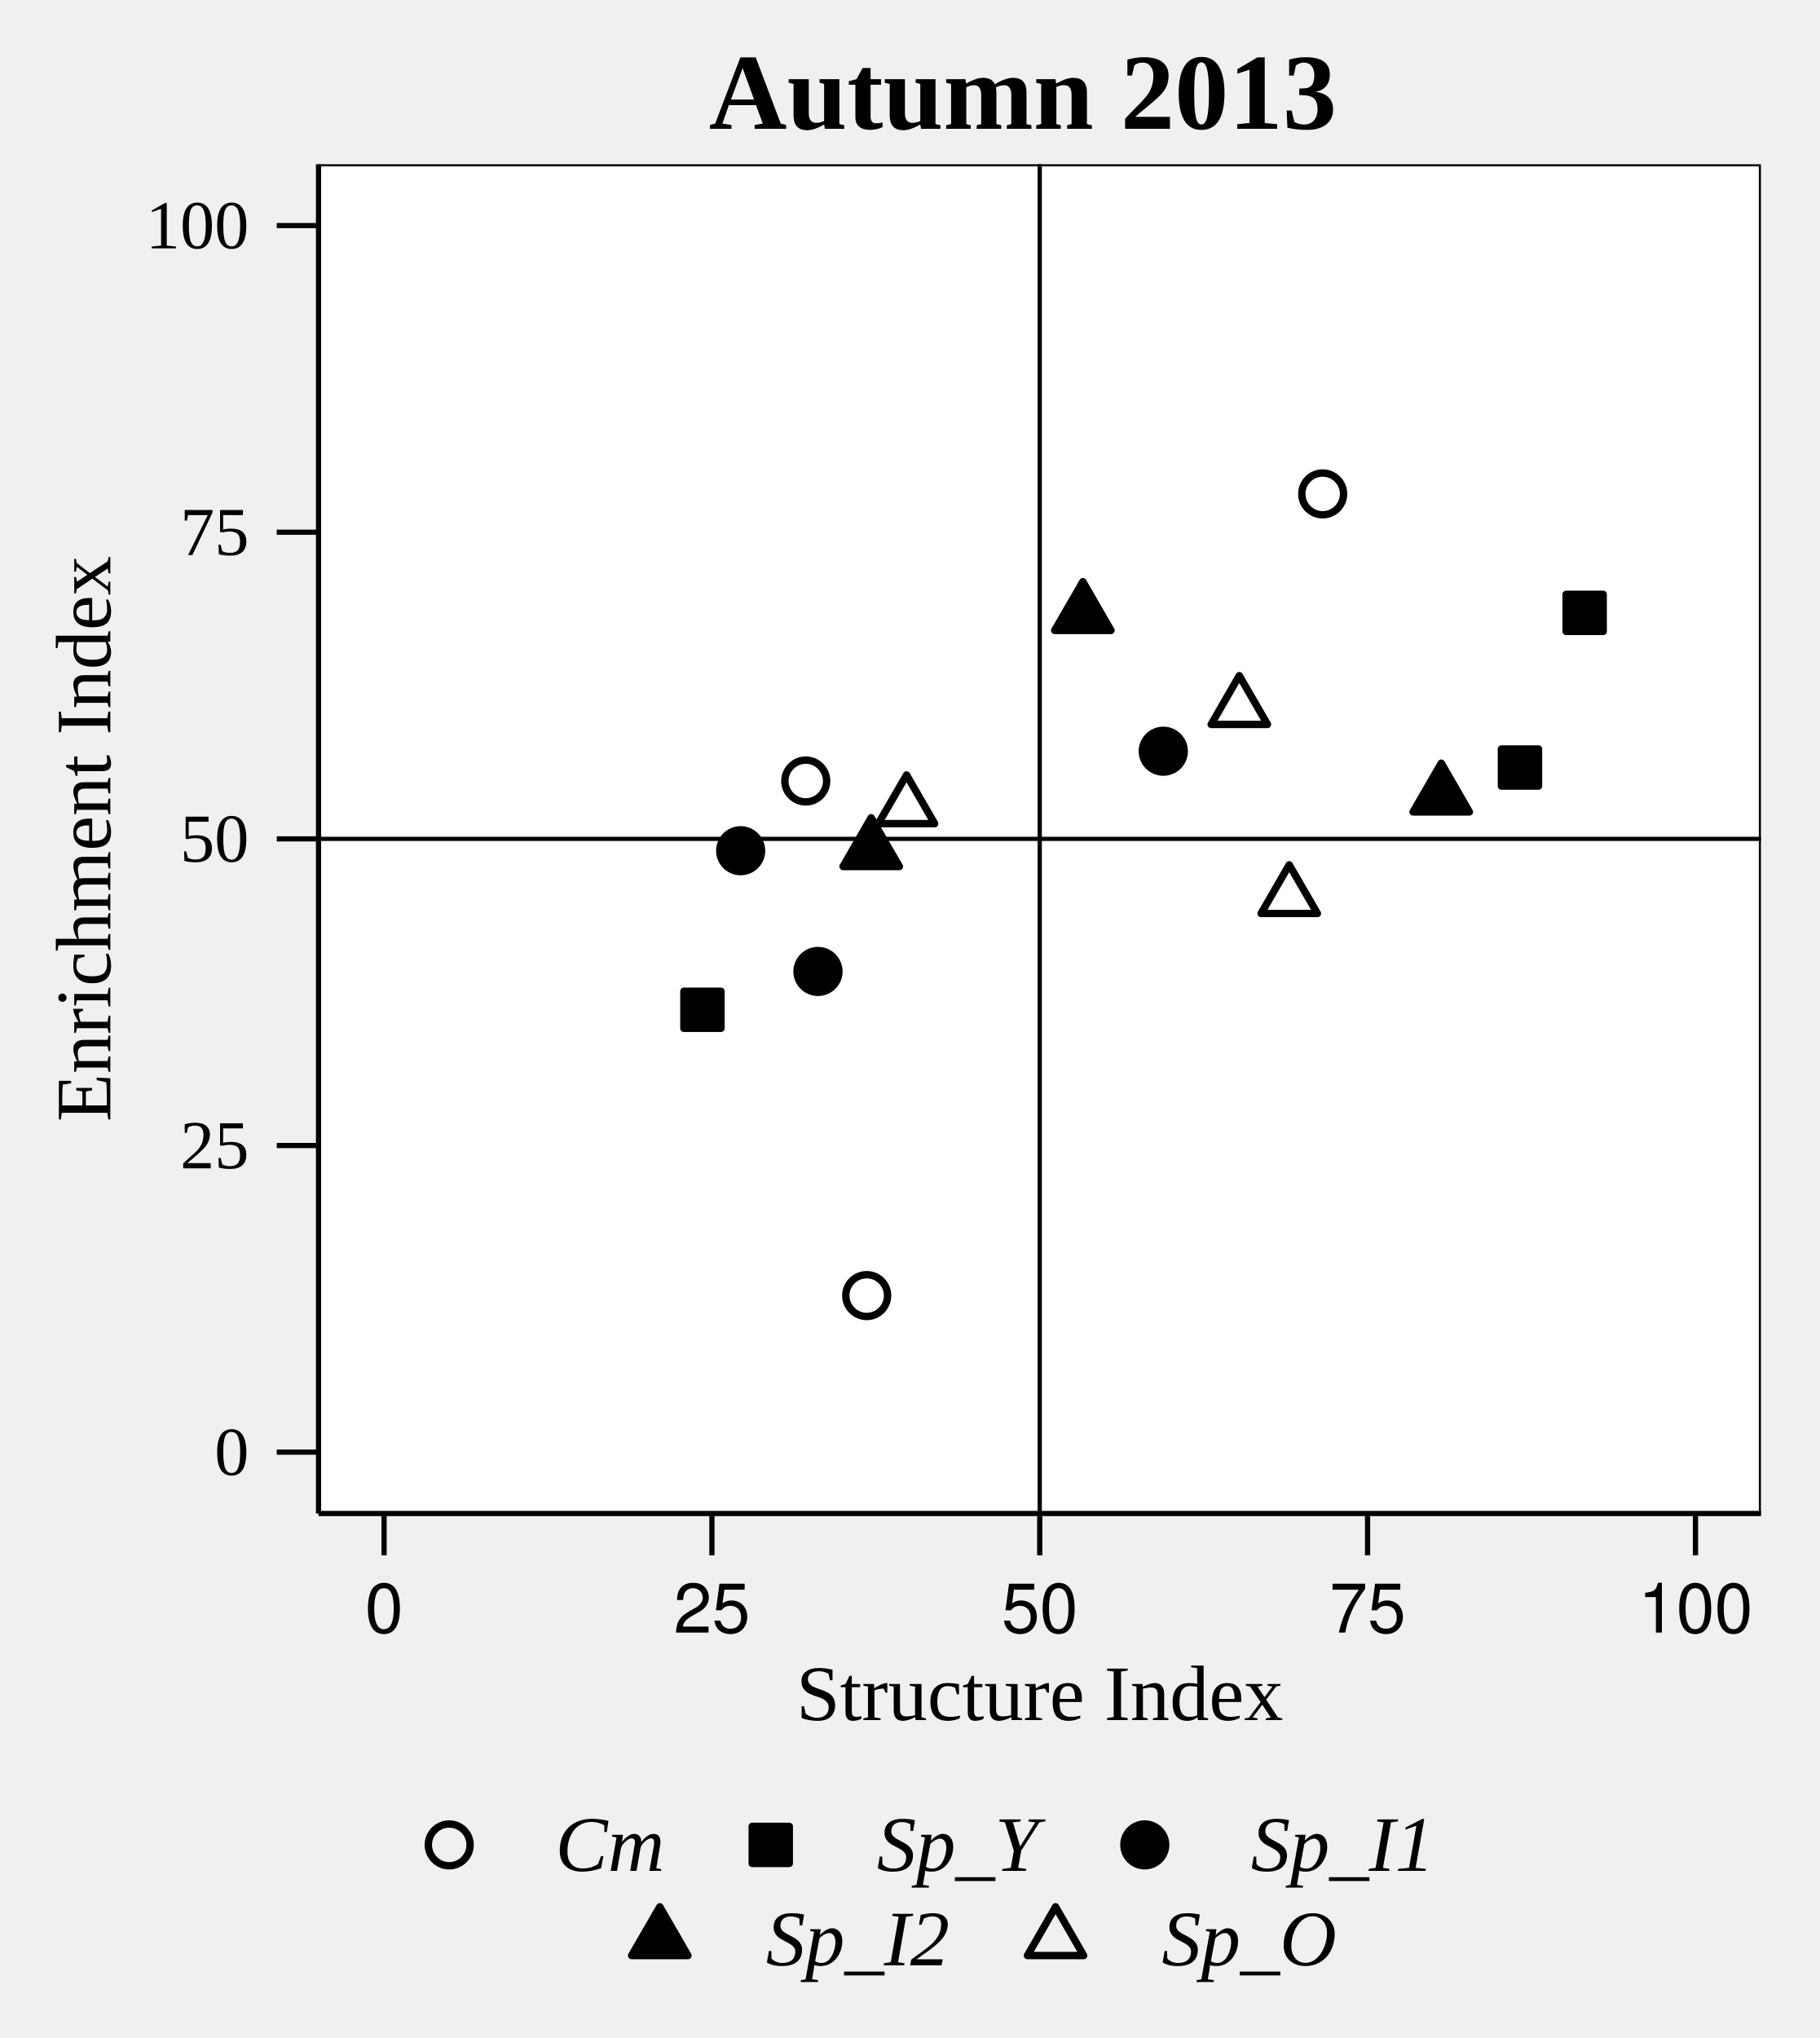
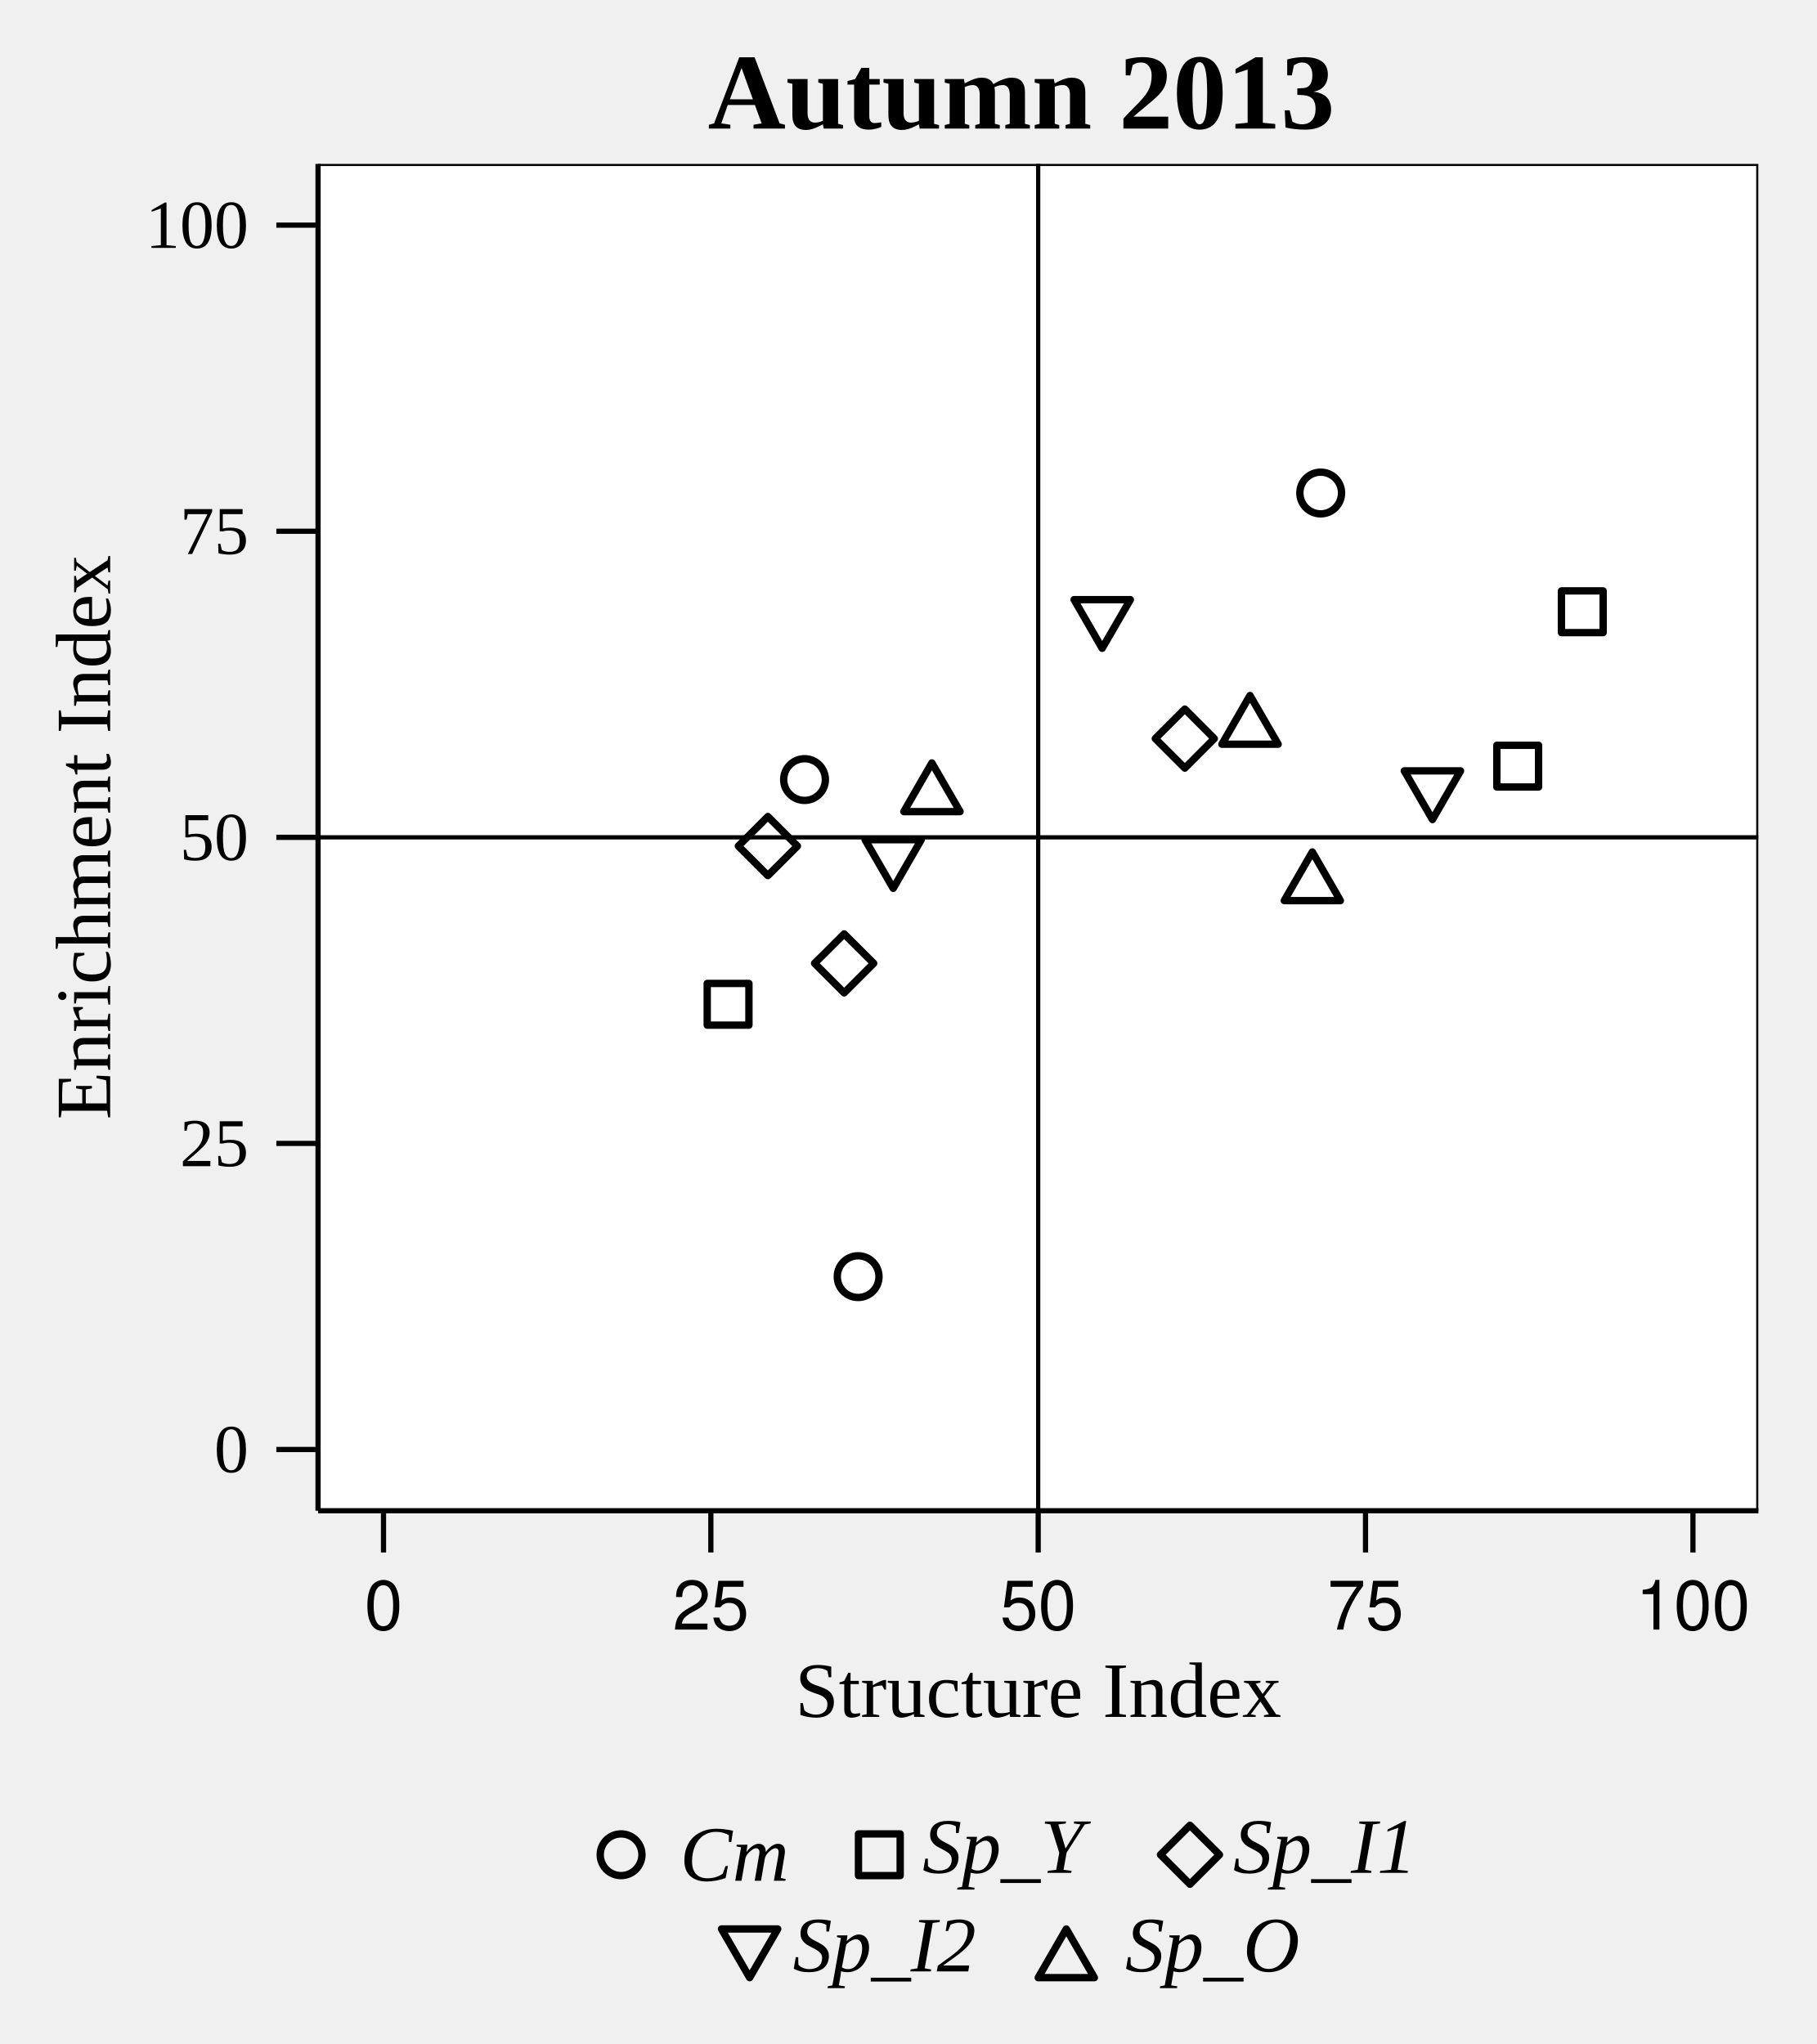
- <svg xmlns="http://www.w3.org/2000/svg" id="svg2" version="1.1" width="231.36" height="259.112" xml:space="preserve">
+ <svg xmlns="http://www.w3.org/2000/svg" id="svg2" version="1.1" width="231.36" height="260.354" xml:space="preserve">
  <defs id="defs6">
    <clipPath clipPathUnits="userSpaceOnUse" id="clipPath22">
      <path d="m 0,0 198.43,0 0,243.78 L 0,243.78 0,0 z" id="path24" />
    </clipPath>
    <clipPath clipPathUnits="userSpaceOnUse" id="clipPath38">
      <path d="m 37.28,77.66 146.74,0 0,137.24 -146.74,0 0,-137.24 z" id="path40" />
    </clipPath>
  </defs>
  <g id="g10" transform="matrix(1.25,0,0,-1.25,-6.095027,289.5036)">
    <g id="g12" />
    <g id="g14" />
    <g id="g16" />
    <g id="g28" />
    <g id="g30" />
    <g id="g32" />
-     <g id="g34">
-       <g id="g36" clip-path="url(#clipPath38)">
-         <path d="m 37.28,77.66 146.74,0 0,137.24 -146.74,0 0,-137.24 z" style="fill:#ffffff;fill-opacity:1;fill-rule:nonzero;stroke:none" id="path42" />
-         <path d="m 136.03,143.64 2.87,-4.95 -5.73,0 2.86,4.95" style="fill:none;stroke:#000000;stroke-width:0.75;stroke-linecap:round;stroke-linejoin:round;stroke-miterlimit:10;stroke-opacity:1;stroke-dasharray:none" id="path44" />
-         <path d="m 130.95,162.88 2.87,-4.96 -5.73,0 2.86,4.96" style="fill:none;stroke:#000000;stroke-width:0.75;stroke-linecap:round;stroke-linejoin:round;stroke-miterlimit:10;stroke-opacity:1;stroke-dasharray:none" id="path46" />
-         <path d="m 97.1,152.78 2.86,-4.95 -5.73,0 2.87,4.95" style="fill:none;stroke:#000000;stroke-width:0.75;stroke-linecap:round;stroke-linejoin:round;stroke-miterlimit:10;stroke-opacity:1;stroke-dasharray:none" id="path48" />
-         <path d="m 93.5,148.43 2.87,-4.96 -5.73,0 2.86,4.96 z" style="fill:#000000;fill-opacity:1;fill-rule:nonzero;stroke:#000000;stroke-width:0.75;stroke-linecap:round;stroke-linejoin:round;stroke-miterlimit:10;stroke-opacity:1;stroke-dasharray:none" id="path50" />
-         <path d="m 151.5,153.98 2.86,-4.96 -5.73,0 2.87,4.96 z" style="fill:#000000;fill-opacity:1;fill-rule:nonzero;stroke:#000000;stroke-width:0.75;stroke-linecap:round;stroke-linejoin:round;stroke-miterlimit:10;stroke-opacity:1;stroke-dasharray:none" id="path52" />
-         <path d="m 115.04,172.44 2.86,-4.96 -5.73,0 2.87,4.96 z" style="fill:#000000;fill-opacity:1;fill-rule:nonzero;stroke:#000000;stroke-width:0.75;stroke-linecap:round;stroke-linejoin:round;stroke-miterlimit:10;stroke-opacity:1;stroke-dasharray:none" id="path54" />
-         <path d="m 85.96,132.79 c 0,1.17 0.96,2.13 2.13,2.13 1.17,0 2.13,-0.96 2.13,-2.13 0,-1.17 -0.96,-2.12 -2.13,-2.12 -1.17,0 -2.13,0.95 -2.13,2.12" style="fill:#000000;fill-opacity:1;fill-rule:nonzero;stroke:#000000;stroke-width:0.75;stroke-linecap:round;stroke-linejoin:round;stroke-miterlimit:10;stroke-opacity:1;stroke-dasharray:none" id="path56" />
-         <path d="m 121.09,155.19 c 0,1.17 0.96,2.13 2.13,2.13 1.17,0 2.13,-0.96 2.13,-2.13 0,-1.17 -0.96,-2.12 -2.13,-2.12 -1.17,0 -2.13,0.95 -2.13,2.12" style="fill:#000000;fill-opacity:1;fill-rule:nonzero;stroke:#000000;stroke-width:0.75;stroke-linecap:round;stroke-linejoin:round;stroke-miterlimit:10;stroke-opacity:1;stroke-dasharray:none" id="path58" />
-         <path d="m 78.1,145.07 c 0,1.17 0.95,2.13 2.12,2.13 1.17,0 2.13,-0.96 2.13,-2.13 0,-1.17 -0.96,-2.12 -2.13,-2.12 -1.17,0 -2.12,0.95 -2.12,2.12" style="fill:#000000;fill-opacity:1;fill-rule:nonzero;stroke:#000000;stroke-width:0.75;stroke-linecap:round;stroke-linejoin:round;stroke-miterlimit:10;stroke-opacity:1;stroke-dasharray:none" id="path60" />
-         <path d="m 157.62,151.65 3.77,0 0,3.77 -3.77,0 0,-3.77 z" style="fill:#000000;fill-opacity:1;fill-rule:nonzero;stroke:#000000;stroke-width:0.75;stroke-linecap:round;stroke-linejoin:round;stroke-miterlimit:10;stroke-opacity:1;stroke-dasharray:none" id="path62" />
-         <path d="m 164.2,167.38 3.77,0 0,3.77 -3.77,0 0,-3.77 z" style="fill:#000000;fill-opacity:1;fill-rule:nonzero;stroke:#000000;stroke-width:0.75;stroke-linecap:round;stroke-linejoin:round;stroke-miterlimit:10;stroke-opacity:1;stroke-dasharray:none" id="path64" />
-         <path d="m 74.45,127.01 3.77,0 0,3.77 -3.77,0 0,-3.77 z" style="fill:#000000;fill-opacity:1;fill-rule:nonzero;stroke:#000000;stroke-width:0.75;stroke-linecap:round;stroke-linejoin:round;stroke-miterlimit:10;stroke-opacity:1;stroke-dasharray:none" id="path66" />
-         <path d="m 137.31,181.37 c 0,1.17 0.95,2.12 2.12,2.12 1.17,0 2.13,-0.95 2.13,-2.12 0,-1.17 -0.96,-2.13 -2.13,-2.13 -1.17,0 -2.12,0.96 -2.12,2.13" style="fill:none;stroke:#000000;stroke-width:0.75;stroke-linecap:round;stroke-linejoin:round;stroke-miterlimit:10;stroke-opacity:1;stroke-dasharray:none" id="path68" />
-         <path d="m 84.72,152.16 c 0,1.17 0.96,2.13 2.13,2.13 1.17,0 2.12,-0.96 2.12,-2.13 0,-1.16 -0.95,-2.12 -2.12,-2.12 -1.17,0 -2.13,0.96 -2.13,2.12" style="fill:none;stroke:#000000;stroke-width:0.75;stroke-linecap:round;stroke-linejoin:round;stroke-miterlimit:10;stroke-opacity:1;stroke-dasharray:none" id="path70" />
-         <path d="m 90.92,99.83 c 0,1.17 0.96,2.12 2.13,2.12 1.17,0 2.12,-0.95 2.12,-2.12 0,-1.17 -0.95,-2.13 -2.12,-2.13 -1.17,0 -2.13,0.96 -2.13,2.13" style="fill:none;stroke:#000000;stroke-width:0.75;stroke-linecap:round;stroke-linejoin:round;stroke-miterlimit:10;stroke-opacity:1;stroke-dasharray:none" id="path72" />
-         <path d="m 110.65,77.66 0,137.24" style="fill:none;stroke:#000000;stroke-width:0.43;stroke-linecap:butt;stroke-linejoin:round;stroke-miterlimit:10;stroke-opacity:1;stroke-dasharray:none" id="path74" />
-         <path d="m 37.28,146.28 146.75,0" style="fill:none;stroke:#000000;stroke-width:0.43;stroke-linecap:butt;stroke-linejoin:round;stroke-miterlimit:10;stroke-opacity:1;stroke-dasharray:none" id="path76" />
-         <path d="m 37.28,77.66 146.74,0 0,137.24 -146.74,0 0,-137.24 z" style="fill:none;stroke:#000000;stroke-width:0.43;stroke-linecap:round;stroke-linejoin:round;stroke-miterlimit:10;stroke-opacity:1;stroke-dasharray:none" id="path78" />
-       </g>
-     </g>
    <g id="g80" />
-     <g id="g82">
-       <path d="m 37.28,77.66 0,137.24" style="fill:none;stroke:#000000;stroke-width:0.53;stroke-linecap:butt;stroke-linejoin:round;stroke-miterlimit:10;stroke-opacity:1;stroke-dasharray:none" id="path84" />
-     </g>
-     <g id="g86">
-       <text transform="matrix(1,0,0,-1,26.7,81.58)" id="text88">
-         <tspan style="font-size:7px;font-variant:normal;font-weight:normal;writing-mode:lr-tb;fill:#000000;fill-opacity:1;fill-rule:nonzero;stroke:none;font-family:Times New Roman;-inkscape-font-specification:Times-Roman" x="0" y="0" id="tspan90">0</tspan>
-       </text>
-       <text transform="matrix(1,0,0,-1,23.2,112.77)" id="text92">
-         <tspan style="font-size:7px;font-variant:normal;font-weight:normal;writing-mode:lr-tb;fill:#000000;fill-opacity:1;fill-rule:nonzero;stroke:none;font-family:Times New Roman;-inkscape-font-specification:Times-Roman" x="0 3.5" y="0" id="tspan94">25</tspan>
-       </text>
-       <text transform="matrix(1,0,0,-1,23.2,143.96)" id="text96">
-         <tspan style="font-size:7px;font-variant:normal;font-weight:normal;writing-mode:lr-tb;fill:#000000;fill-opacity:1;fill-rule:nonzero;stroke:none;font-family:Times New Roman;-inkscape-font-specification:Times-Roman" x="0 3.5" y="0" id="tspan98">50</tspan>
-       </text>
-       <text transform="matrix(1,0,0,-1,23.2,175.15)" id="text100">
-         <tspan style="font-size:7px;font-variant:normal;font-weight:normal;writing-mode:lr-tb;fill:#000000;fill-opacity:1;fill-rule:nonzero;stroke:none;font-family:Times New Roman;-inkscape-font-specification:Times-Roman" x="0 3.5" y="0" id="tspan102">75</tspan>
-       </text>
-       <text transform="matrix(1,0,0,-1,19.7,206.34)" id="text104">
-         <tspan style="font-size:7px;font-variant:normal;font-weight:normal;writing-mode:lr-tb;fill:#000000;fill-opacity:1;fill-rule:nonzero;stroke:none;font-family:Times New Roman;-inkscape-font-specification:Times-Roman" x="0 3.5 7" y="0" id="tspan106">100</tspan>
-       </text>
-     </g>
    <g id="g108" />
-     <g id="g110">
-       <path d="m 33.03,83.9 4.25,0" style="fill:none;stroke:#000000;stroke-width:0.53;stroke-linecap:butt;stroke-linejoin:round;stroke-miterlimit:10;stroke-opacity:1;stroke-dasharray:none" id="path112" />
-       <path d="m 33.03,115.09 4.25,0" style="fill:none;stroke:#000000;stroke-width:0.53;stroke-linecap:butt;stroke-linejoin:round;stroke-miterlimit:10;stroke-opacity:1;stroke-dasharray:none" id="path114" />
-       <path d="m 33.03,146.28 4.25,0" style="fill:none;stroke:#000000;stroke-width:0.53;stroke-linecap:butt;stroke-linejoin:round;stroke-miterlimit:10;stroke-opacity:1;stroke-dasharray:none" id="path116" />
-       <path d="m 33.03,177.47 4.25,0" style="fill:none;stroke:#000000;stroke-width:0.53;stroke-linecap:butt;stroke-linejoin:round;stroke-miterlimit:10;stroke-opacity:1;stroke-dasharray:none" id="path118" />
-       <path d="m 33.03,208.66 4.25,0" style="fill:none;stroke:#000000;stroke-width:0.53;stroke-linecap:butt;stroke-linejoin:round;stroke-miterlimit:10;stroke-opacity:1;stroke-dasharray:none" id="path120" />
-     </g>
    <g id="g122" />
    <g id="g124" />
    <g id="g126" />
    <g id="g128" />
-     <g id="g130">
-       <path d="m 37.28,77.66 146.75,0" style="fill:none;stroke:#000000;stroke-width:0.53;stroke-linecap:butt;stroke-linejoin:round;stroke-miterlimit:10;stroke-opacity:1;stroke-dasharray:none" id="path132" />
-     </g>
-     <g id="g134">
-       <path d="m 43.95,73.41 0,4.25" style="fill:none;stroke:#000000;stroke-width:0.53;stroke-linecap:butt;stroke-linejoin:round;stroke-miterlimit:10;stroke-opacity:1;stroke-dasharray:none" id="path136" />
-       <path d="m 77.3,73.41 0,4.25" style="fill:none;stroke:#000000;stroke-width:0.53;stroke-linecap:butt;stroke-linejoin:round;stroke-miterlimit:10;stroke-opacity:1;stroke-dasharray:none" id="path138" />
-       <path d="m 110.65,73.41 0,4.25" style="fill:none;stroke:#000000;stroke-width:0.53;stroke-linecap:butt;stroke-linejoin:round;stroke-miterlimit:10;stroke-opacity:1;stroke-dasharray:none" id="path140" />
-       <path d="m 144,73.41 0,4.25" style="fill:none;stroke:#000000;stroke-width:0.53;stroke-linecap:butt;stroke-linejoin:round;stroke-miterlimit:10;stroke-opacity:1;stroke-dasharray:none" id="path142" />
-       <path d="m 177.36,73.41 0,4.25" style="fill:none;stroke:#000000;stroke-width:0.53;stroke-linecap:butt;stroke-linejoin:round;stroke-miterlimit:10;stroke-opacity:1;stroke-dasharray:none" id="path144" />
-     </g>
    <g id="g146" />
-     <g id="g148">
-       <text transform="matrix(1,0,0,-1,42.01,65.55)" id="text150">
-         <tspan style="font-size:7px;font-variant:normal;font-weight:normal;writing-mode:lr-tb;fill:#000000;fill-opacity:1;fill-rule:nonzero;stroke:none;font-family:Helvetica;-inkscape-font-specification:Helvetica" x="0" y="0" id="tspan152">0</tspan>
-       </text>
-       <text transform="matrix(1,0,0,-1,73.41,65.55)" id="text154">
-         <tspan style="font-size:7px;font-variant:normal;font-weight:normal;writing-mode:lr-tb;fill:#000000;fill-opacity:1;fill-rule:nonzero;stroke:none;font-family:Helvetica;-inkscape-font-specification:Helvetica" x="0 3.892" y="0" id="tspan156">25</tspan>
-       </text>
-       <text transform="matrix(1,0,0,-1,106.76,65.55)" id="text158">
-         <tspan style="font-size:7px;font-variant:normal;font-weight:normal;writing-mode:lr-tb;fill:#000000;fill-opacity:1;fill-rule:nonzero;stroke:none;font-family:Helvetica;-inkscape-font-specification:Helvetica" x="0 3.892" y="0" id="tspan160">50</tspan>
-       </text>
-       <text transform="matrix(1,0,0,-1,140.11,65.55)" id="text162">
-         <tspan style="font-size:7px;font-variant:normal;font-weight:normal;writing-mode:lr-tb;fill:#000000;fill-opacity:1;fill-rule:nonzero;stroke:none;font-family:Helvetica;-inkscape-font-specification:Helvetica" x="0 3.892" y="0" id="tspan164">75</tspan>
-       </text>
-       <text transform="matrix(1,0,0,-1,171.52,65.55)" id="text166">
-         <tspan style="font-size:7px;font-variant:normal;font-weight:normal;writing-mode:lr-tb;fill:#000000;fill-opacity:1;fill-rule:nonzero;stroke:none;font-family:Helvetica;-inkscape-font-specification:Helvetica" x="0 3.892 7.784" y="0" id="tspan168">100</tspan>
-       </text>
-     </g>
    <g id="g170" />
    <g id="g172" />
    <g id="g174" />
    <g id="g176" />
-     <g id="g178">
-       <text transform="matrix(1,0,0,-1,85.88,56.65)" id="text180">
-         <tspan style="font-size:8px;font-variant:normal;font-weight:normal;writing-mode:lr-tb;fill:#000000;fill-opacity:1;fill-rule:nonzero;stroke:none;font-family:Times New Roman;-inkscape-font-specification:Times-Roman" x="0 4.448 6.672 9.336 13.336 16.888 19.112 23.112 25.776 29.328 31.328 33.992 37.992 41.992 45.544" y="0" id="tspan182">Structure Index</tspan>
-       </text>
-     </g>
    <g id="g184" />
-     <g id="g186">
-       <text transform="matrix(0,1,1,0,16.1,117.51)" id="text188">
-         <tspan style="font-size:8px;font-variant:normal;font-weight:normal;writing-mode:lr-tb;fill:#000000;fill-opacity:1;fill-rule:nonzero;stroke:none;font-family:Times New Roman;-inkscape-font-specification:Times-Roman" x="0 4.888 8.888 11.552 13.776 17.328 21.328 27.552 31.104 35.104 37.328 39.328 41.992 45.992 49.992 53.544" y="0" id="tspan190">Enrichment Index</tspan>
-       </text>
-     </g>
    <g id="g192" />
    <g id="g194" />
    <g id="g196" />
    <g id="g198" />
    <g id="g200" />
    <g id="g202" />
    <g id="g204" />
    <g id="g206" />
    <g id="g208" />
    <g id="g210" />
    <g id="g212" />
    <g id="g218" />
    <g id="g220" />
    <g id="g222" />
    <g id="g228" />
    <g id="g230" />
    <g id="g232" />
    <g id="g238" />
    <g id="g240" />
    <g id="g242" />
    <g id="g248" />
    <g id="g250" />
    <g id="g252" />
    <g id="g258" />
    <g id="g266" />
    <g id="g274" />
    <g id="g282" />
    <g id="g290" />
    <g id="g298" />
    <g id="g300" />
    <g id="g302" />
    <g id="g304" />
    <g id="g306" />
    <g id="g308" />
    <g id="g310" />
    <g id="g312" />
    <g id="g314" />
-     <g id="g316">
-       <text transform="matrix(1,0,0,-1,76.99,218.5)" id="text318">
-         <tspan style="font-size:11px;font-variant:normal;font-weight:bold;writing-mode:lr-tb;fill:#000000;fill-opacity:1;fill-rule:nonzero;stroke:none;font-family:Times New Roman;-inkscape-font-specification:Times-Bold" id="tspan320" x="0" y="0">Autumn 2013</tspan>
-       </text>
+     <g id="g3360">
+       <g id="g34">
+         <g clip-path="url(#clipPath38)" id="g36">
+           <path id="path42" style="fill:#ffffff;fill-opacity:1;fill-rule:nonzero;stroke:none" d="m 37.28,77.66 146.74,0 0,137.24 -146.74,0 0,-137.24 z" />
+           <path id="path44" style="fill:none;stroke:#000000;stroke-width:0.75;stroke-linecap:round;stroke-linejoin:round;stroke-miterlimit:10;stroke-opacity:1;stroke-dasharray:none" d="m 138.58,144.79 2.86,-4.96 -5.72,0 2.86,4.96" />
+           <path id="path46" style="fill:none;stroke:#000000;stroke-width:0.75;stroke-linecap:round;stroke-linejoin:round;stroke-miterlimit:10;stroke-opacity:1;stroke-dasharray:none" d="m 132.23,160.73 2.87,-4.96 -5.73,0 2.86,4.96" />
+           <path id="path48" style="fill:none;stroke:#000000;stroke-width:0.75;stroke-linecap:round;stroke-linejoin:round;stroke-miterlimit:10;stroke-opacity:1;stroke-dasharray:none" d="m 99.82,153.86 2.87,-4.96 -5.73,0 2.86,4.96" />
+           <path id="path50" style="fill:none;stroke:#000000;stroke-width:0.75;stroke-linecap:round;stroke-linejoin:round;stroke-miterlimit:10;stroke-opacity:1;stroke-dasharray:none" d="m 95.88,141.08 2.86,4.96 -5.73,0 2.87,-4.96" />
+           <path id="path52" style="fill:none;stroke:#000000;stroke-width:0.75;stroke-linecap:round;stroke-linejoin:round;stroke-miterlimit:10;stroke-opacity:1;stroke-dasharray:none" d="m 150.82,148.09 2.86,4.96 -5.73,0 2.87,-4.96" />
+           <path id="path54" style="fill:none;stroke:#000000;stroke-width:0.75;stroke-linecap:round;stroke-linejoin:round;stroke-miterlimit:10;stroke-opacity:1;stroke-dasharray:none" d="m 117.17,165.54 2.87,4.96 -5.73,0 2.86,-4.96" />
+           <path id="path56" style="fill:none;stroke:#000000;stroke-width:0.75;stroke-linecap:round;stroke-linejoin:round;stroke-miterlimit:10;stroke-opacity:1;stroke-dasharray:none" d="m 87.87,133.44 3.01,3 3.01,-3 -3.01,-3.01 -3.01,3.01" />
+           <path id="path58" style="fill:none;stroke:#000000;stroke-width:0.75;stroke-linecap:round;stroke-linejoin:round;stroke-miterlimit:10;stroke-opacity:1;stroke-dasharray:none" d="m 122.58,156.34 3.01,3.01 3,-3.01 -3,-3.01 -3.01,3.01" />
+           <path id="path60" style="fill:none;stroke:#000000;stroke-width:0.75;stroke-linecap:round;stroke-linejoin:round;stroke-miterlimit:10;stroke-opacity:1;stroke-dasharray:none" d="m 80.1,145.39 3.01,3.01 3.01,-3.01 -3.01,-3.01 -3.01,3.01" />
+           <path id="path62" style="fill:none;stroke:#000000;stroke-width:0.75;stroke-linecap:round;stroke-linejoin:round;stroke-miterlimit:10;stroke-opacity:1;stroke-dasharray:none" d="m 157.38,151.41 4.25,0 0,4.25 -4.25,0 0,-4.25 z" />
+           <path id="path64" style="fill:none;stroke:#000000;stroke-width:0.75;stroke-linecap:round;stroke-linejoin:round;stroke-miterlimit:10;stroke-opacity:1;stroke-dasharray:none" d="m 163.96,167.14 4.25,0 0,4.25 -4.25,0 0,-4.25 z" />
+           <path id="path66" style="fill:none;stroke:#000000;stroke-width:0.75;stroke-linecap:round;stroke-linejoin:round;stroke-miterlimit:10;stroke-opacity:1;stroke-dasharray:none" d="m 76.93,127.14 4.25,0 0,4.25 -4.25,0 0,-4.25 z" />
+           <path id="path68" style="fill:none;stroke:#000000;stroke-width:0.75;stroke-linecap:round;stroke-linejoin:round;stroke-miterlimit:10;stroke-opacity:1;stroke-dasharray:none" d="m 137.31,181.37 c 0,1.17 0.95,2.12 2.12,2.12 1.17,0 2.13,-0.95 2.13,-2.12 0,-1.17 -0.96,-2.13 -2.13,-2.13 -1.17,0 -2.12,0.96 -2.12,2.13" />
+           <path id="path70" style="fill:none;stroke:#000000;stroke-width:0.75;stroke-linecap:round;stroke-linejoin:round;stroke-miterlimit:10;stroke-opacity:1;stroke-dasharray:none" d="m 84.72,152.16 c 0,1.17 0.96,2.13 2.13,2.13 1.17,0 2.12,-0.96 2.12,-2.13 0,-1.16 -0.95,-2.12 -2.12,-2.12 -1.17,0 -2.13,0.96 -2.13,2.12" />
+           <path id="path72" style="fill:none;stroke:#000000;stroke-width:0.75;stroke-linecap:round;stroke-linejoin:round;stroke-miterlimit:10;stroke-opacity:1;stroke-dasharray:none" d="m 90.18,101.51 c 0,1.17 0.95,2.13 2.12,2.13 1.17,0 2.13,-0.96 2.13,-2.13 0,-1.17 -0.96,-2.12 -2.13,-2.12 -1.17,0 -2.12,0.95 -2.12,2.12" />
+           <path id="path74" style="fill:none;stroke:#000000;stroke-width:0.43;stroke-linecap:butt;stroke-linejoin:round;stroke-miterlimit:10;stroke-opacity:1;stroke-dasharray:none" d="m 110.65,77.66 0,137.24" />
+           <path id="path76" style="fill:none;stroke:#000000;stroke-width:0.43;stroke-linecap:butt;stroke-linejoin:round;stroke-miterlimit:10;stroke-opacity:1;stroke-dasharray:none" d="m 37.28,146.28 146.75,0" />
+           <path id="path78" style="fill:none;stroke:#000000;stroke-width:0.43;stroke-linecap:round;stroke-linejoin:round;stroke-miterlimit:10;stroke-opacity:1;stroke-dasharray:none" d="m 37.28,77.66 146.74,0 0,137.24 -146.74,0 0,-137.24 z" />
+         </g>
+       </g>
+       <g id="g82">
+         <path id="path84" style="fill:none;stroke:#000000;stroke-width:0.53;stroke-linecap:butt;stroke-linejoin:round;stroke-miterlimit:10;stroke-opacity:1;stroke-dasharray:none" d="m 37.28,77.66 0,137.24" />
+       </g>
+       <g id="g86">
+         <text id="text88" transform="matrix(1,0,0,-1,26.7,81.58)">
+           <tspan id="tspan90" y="0" x="0" style="font-size:7px;font-variant:normal;font-weight:normal;writing-mode:lr-tb;fill:#000000;fill-opacity:1;fill-rule:nonzero;stroke:none;font-family:Times New Roman;-inkscape-font-specification:TimesNewRomanPSMT">0</tspan>
+         </text>
+         <text id="text92" transform="matrix(1,0,0,-1,23.2,112.77)">
+           <tspan id="tspan94" y="0" x="0 3.5" style="font-size:7px;font-variant:normal;font-weight:normal;writing-mode:lr-tb;fill:#000000;fill-opacity:1;fill-rule:nonzero;stroke:none;font-family:Times New Roman;-inkscape-font-specification:TimesNewRomanPSMT">25</tspan>
+         </text>
+         <text id="text96" transform="matrix(1,0,0,-1,23.2,143.96)">
+           <tspan id="tspan98" y="0" x="0 3.5" style="font-size:7px;font-variant:normal;font-weight:normal;writing-mode:lr-tb;fill:#000000;fill-opacity:1;fill-rule:nonzero;stroke:none;font-family:Times New Roman;-inkscape-font-specification:TimesNewRomanPSMT">50</tspan>
+         </text>
+         <text id="text100" transform="matrix(1,0,0,-1,23.2,175.15)">
+           <tspan id="tspan102" y="0" x="0 3.5" style="font-size:7px;font-variant:normal;font-weight:normal;writing-mode:lr-tb;fill:#000000;fill-opacity:1;fill-rule:nonzero;stroke:none;font-family:Times New Roman;-inkscape-font-specification:TimesNewRomanPSMT">75</tspan>
+         </text>
+         <text id="text104" transform="matrix(1,0,0,-1,19.7,206.34)">
+           <tspan id="tspan106" y="0" x="0 3.5 7" style="font-size:7px;font-variant:normal;font-weight:normal;writing-mode:lr-tb;fill:#000000;fill-opacity:1;fill-rule:nonzero;stroke:none;font-family:Times New Roman;-inkscape-font-specification:TimesNewRomanPSMT">100</tspan>
+         </text>
+       </g>
+       <g id="g110">
+         <path id="path112" style="fill:none;stroke:#000000;stroke-width:0.53;stroke-linecap:butt;stroke-linejoin:round;stroke-miterlimit:10;stroke-opacity:1;stroke-dasharray:none" d="m 33.03,83.9 4.25,0" />
+         <path id="path114" style="fill:none;stroke:#000000;stroke-width:0.53;stroke-linecap:butt;stroke-linejoin:round;stroke-miterlimit:10;stroke-opacity:1;stroke-dasharray:none" d="m 33.03,115.09 4.25,0" />
+         <path id="path116" style="fill:none;stroke:#000000;stroke-width:0.53;stroke-linecap:butt;stroke-linejoin:round;stroke-miterlimit:10;stroke-opacity:1;stroke-dasharray:none" d="m 33.03,146.28 4.25,0" />
+         <path id="path118" style="fill:none;stroke:#000000;stroke-width:0.53;stroke-linecap:butt;stroke-linejoin:round;stroke-miterlimit:10;stroke-opacity:1;stroke-dasharray:none" d="m 33.03,177.47 4.25,0" />
+         <path id="path120" style="fill:none;stroke:#000000;stroke-width:0.53;stroke-linecap:butt;stroke-linejoin:round;stroke-miterlimit:10;stroke-opacity:1;stroke-dasharray:none" d="m 33.03,208.66 4.25,0" />
+       </g>
+       <g id="g130">
+         <path id="path132" style="fill:none;stroke:#000000;stroke-width:0.53;stroke-linecap:butt;stroke-linejoin:round;stroke-miterlimit:10;stroke-opacity:1;stroke-dasharray:none" d="m 37.28,77.66 146.75,0" />
+       </g>
+       <g id="g134">
+         <path id="path136" style="fill:none;stroke:#000000;stroke-width:0.53;stroke-linecap:butt;stroke-linejoin:round;stroke-miterlimit:10;stroke-opacity:1;stroke-dasharray:none" d="m 43.95,73.41 0,4.25" />
+         <path id="path138" style="fill:none;stroke:#000000;stroke-width:0.53;stroke-linecap:butt;stroke-linejoin:round;stroke-miterlimit:10;stroke-opacity:1;stroke-dasharray:none" d="m 77.3,73.41 0,4.25" />
+         <path id="path140" style="fill:none;stroke:#000000;stroke-width:0.53;stroke-linecap:butt;stroke-linejoin:round;stroke-miterlimit:10;stroke-opacity:1;stroke-dasharray:none" d="m 110.65,73.41 0,4.25" />
+         <path id="path142" style="fill:none;stroke:#000000;stroke-width:0.53;stroke-linecap:butt;stroke-linejoin:round;stroke-miterlimit:10;stroke-opacity:1;stroke-dasharray:none" d="m 144,73.41 0,4.25" />
+         <path id="path144" style="fill:none;stroke:#000000;stroke-width:0.53;stroke-linecap:butt;stroke-linejoin:round;stroke-miterlimit:10;stroke-opacity:1;stroke-dasharray:none" d="m 177.36,73.41 0,4.25" />
+       </g>
+       <g id="g148">
+         <text id="text150" transform="matrix(1,0,0,-1,42.01,65.55)">
+           <tspan id="tspan152" y="0" x="0" style="font-size:7px;font-variant:normal;font-weight:normal;writing-mode:lr-tb;fill:#000000;fill-opacity:1;fill-rule:nonzero;stroke:none;font-family:Helvetica;-inkscape-font-specification:Helvetica">0</tspan>
+         </text>
+         <text id="text154" transform="matrix(1,0,0,-1,73.41,65.55)">
+           <tspan id="tspan156" y="0" x="0 3.892" style="font-size:7px;font-variant:normal;font-weight:normal;writing-mode:lr-tb;fill:#000000;fill-opacity:1;fill-rule:nonzero;stroke:none;font-family:Helvetica;-inkscape-font-specification:Helvetica">25</tspan>
+         </text>
+         <text id="text158" transform="matrix(1,0,0,-1,106.76,65.55)">
+           <tspan id="tspan160" y="0" x="0 3.892" style="font-size:7px;font-variant:normal;font-weight:normal;writing-mode:lr-tb;fill:#000000;fill-opacity:1;fill-rule:nonzero;stroke:none;font-family:Helvetica;-inkscape-font-specification:Helvetica">50</tspan>
+         </text>
+         <text id="text162" transform="matrix(1,0,0,-1,140.11,65.55)">
+           <tspan id="tspan164" y="0" x="0 3.892" style="font-size:7px;font-variant:normal;font-weight:normal;writing-mode:lr-tb;fill:#000000;fill-opacity:1;fill-rule:nonzero;stroke:none;font-family:Helvetica;-inkscape-font-specification:Helvetica">75</tspan>
+         </text>
+         <text id="text166" transform="matrix(1,0,0,-1,171.52,65.55)">
+           <tspan id="tspan168" y="0" x="0 3.892 7.784" style="font-size:7px;font-variant:normal;font-weight:normal;writing-mode:lr-tb;fill:#000000;fill-opacity:1;fill-rule:nonzero;stroke:none;font-family:Helvetica;-inkscape-font-specification:Helvetica">100</tspan>
+         </text>
+       </g>
+       <g id="g178">
+         <text id="text180" transform="matrix(1,0,0,-1,85.88,56.65)">
+           <tspan id="tspan182" y="0" x="0 4.448 6.672 9.336 13.336 16.888 19.112 23.112 25.776 29.328 31.328 33.992 37.992 41.992 45.544" style="font-size:8px;font-variant:normal;font-weight:normal;writing-mode:lr-tb;fill:#000000;fill-opacity:1;fill-rule:nonzero;stroke:none;font-family:Times New Roman;-inkscape-font-specification:TimesNewRomanPSMT">Structure Index</tspan>
+         </text>
+       </g>
+       <g id="g186">
+         <text id="text188" transform="matrix(0,1,1,0,16.1,117.51)">
+           <tspan id="tspan190" y="0" x="0 4.888 8.888 11.552 13.776 17.328 21.328 27.552 31.104 35.104 37.328 39.328 41.992 45.992 49.992 53.544" style="font-size:8px;font-variant:normal;font-weight:normal;writing-mode:lr-tb;fill:#000000;fill-opacity:1;fill-rule:nonzero;stroke:none;font-family:Times New Roman;-inkscape-font-specification:TimesNewRomanPSMT">Enrichment Index</tspan>
+         </text>
+       </g>
+       <g id="g316">
+         <text id="text318" transform="matrix(1,0,0,-1,76.99,218.5)">
+           <tspan id="tspan320" y="0" x="0" style="font-size:11px;font-variant:normal;font-weight:bold;writing-mode:lr-tb;fill:#000000;fill-opacity:1;fill-rule:nonzero;stroke:none;font-family:Times New Roman;-inkscape-font-specification:TimesNewRomanPS-BoldMT">Autumn 2013</tspan>
+         </text>
+       </g>
    </g>
    <g id="g322" />
    <g id="g324" />
-     <g id="g244" transform="translate(23.37045,13.82917)">
-       <path d="m 25.08,30.13 c 0,1.17 0.95,2.12 2.12,2.12 1.17,0 2.13,-0.95 2.13,-2.12 0,-1.17 -0.96,-2.13 -2.13,-2.13 -1.17,0 -2.12,0.96 -2.12,2.13" style="fill:none;stroke:#000000;stroke-width:0.75;stroke-linecap:round;stroke-linejoin:round;stroke-miterlimit:10;stroke-opacity:1;stroke-dasharray:none" id="path246" />
-     </g>
-     <g id="g254" transform="translate(23.37045,13.82917)">
-       <path d="m 58.03,28.24 3.77,0 0,3.77 -3.77,0 0,-3.77 z" style="fill:#000000;fill-opacity:1;fill-rule:nonzero;stroke:#000000;stroke-width:0.75;stroke-linecap:round;stroke-linejoin:round;stroke-miterlimit:10;stroke-opacity:1;stroke-dasharray:none" id="path256" />
-     </g>
-     <g id="g264" transform="translate(23.37045,13.82917)">
-       <path d="m 95.84,30.13 c 0,1.17 0.95,2.12 2.12,2.12 1.17,0 2.13,-0.95 2.13,-2.12 0,-1.17 -0.96,-2.13 -2.13,-2.13 -1.17,0 -2.12,0.96 -2.12,2.13" style="fill:#000000;fill-opacity:1;fill-rule:nonzero;stroke:#000000;stroke-width:0.75;stroke-linecap:round;stroke-linejoin:round;stroke-miterlimit:10;stroke-opacity:1;stroke-dasharray:none" id="path266" />
-     </g>
-     <g id="g274-5" transform="translate(-66.22955,4.22917)">
-       <path d="m 138.23,33.43 2.86,-4.96 -5.73,0 2.87,4.96 z" style="fill:#000000;fill-opacity:1;fill-rule:nonzero;stroke:#000000;stroke-width:0.75;stroke-linecap:round;stroke-linejoin:round;stroke-miterlimit:10;stroke-opacity:1;stroke-dasharray:none" id="path276" />
-     </g>
-     <g id="g284" transform="translate(-66.22955,4.22917)">
-       <path d="m 178.49,33.43 2.86,-4.96 -5.72,0 2.86,4.96" style="fill:none;stroke:#000000;stroke-width:0.75;stroke-linecap:round;stroke-linejoin:round;stroke-miterlimit:10;stroke-opacity:1;stroke-dasharray:none" id="path286" />
-     </g>
-     <g id="g290-5" transform="translate(23.37045,13.82917)">
-       <text transform="matrix(1,0,0,-1,38,27.48)" id="text292">
-         <tspan style="font-size:8px;font-style:italic;font-variant:normal;writing-mode:lr-tb;fill:#000000;fill-opacity:1;fill-rule:nonzero;stroke:none;font-family:Times New Roman;-inkscape-font-specification:Times-Italic" x="0 5.336" y="0" id="tspan294">Cm</tspan>
-       </text>
-     </g>
-     <g id="g298-2" transform="translate(23.37045,13.82917)">
-       <text transform="matrix(1,0,0,-1,70.71,27.48)" id="text300">
-         <tspan style="font-size:8px;font-style:italic;font-variant:normal;writing-mode:lr-tb;fill:#000000;fill-opacity:1;fill-rule:nonzero;stroke:none;font-family:Times New Roman;-inkscape-font-specification:Times-Italic" x="0 4 8 12" y="0" id="tspan302">Sp_Y</tspan>
-       </text>
-     </g>
-     <g id="g306-7" transform="translate(23.37045,13.82917)">
-       <text transform="matrix(1,0,0,-1,108.76,27.48)" id="text308">
-         <tspan style="font-size:8px;font-style:italic;font-variant:normal;writing-mode:lr-tb;fill:#000000;fill-opacity:1;fill-rule:nonzero;stroke:none;font-family:Times New Roman;-inkscape-font-specification:Times-Italic" x="0 4 8 12 14.664" y="0" id="tspan310">Sp_I1</tspan>
-       </text>
-     </g>
-     <g id="g314-4" transform="translate(-66.22955,4.22917)">
-       <text transform="matrix(1,0,0,-1,149.03,27.48)" id="text316">
-         <tspan style="font-size:8px;font-style:italic;font-variant:normal;writing-mode:lr-tb;fill:#000000;fill-opacity:1;fill-rule:nonzero;stroke:none;font-family:Times New Roman;-inkscape-font-specification:Times-Italic" x="0 4 8 12 14.664" y="0" id="tspan318">Sp_I2</tspan>
-       </text>
-     </g>
-     <g id="g322-4" transform="translate(-66.22955,4.22917)">
-       <text transform="matrix(1,0,0,-1,189.29,27.48)" id="text324">
-         <tspan style="font-size:8px;font-style:italic;font-variant:normal;writing-mode:lr-tb;fill:#000000;fill-opacity:1;fill-rule:nonzero;stroke:none;font-family:Times New Roman;-inkscape-font-specification:Times-Italic" x="0 4 8 12" y="0" id="tspan326">Sp_O</tspan>
-       </text>
+     <g transform="translate(0.9059083,-1.950676)" id="g3381">
+       <g id="g3408" transform="translate(40.04442,14.92565)">
+         <g transform="translate(0,-0.4957815)" id="g214">
+           <path d="m 25.08,30.13 c 0,1.17 0.95,2.12 2.12,2.12 1.17,0 2.13,-0.95 2.13,-2.12 0,-1.17 -0.96,-2.13 -2.13,-2.13 -1.17,0 -2.12,0.96 -2.12,2.13" style="fill:none;stroke:#000000;stroke-width:0.75;stroke-linecap:round;stroke-linejoin:round;stroke-miterlimit:10;stroke-opacity:1;stroke-dasharray:none" id="path216" />
+         </g>
+         <g id="g224" transform="translate(-6.4,-0.4957815)">
+           <path d="m 57.79,28 4.25,0 0,4.25 -4.25,0 0,-4.25 z" style="fill:none;stroke:#000000;stroke-width:0.75;stroke-linecap:round;stroke-linejoin:round;stroke-miterlimit:10;stroke-opacity:1;stroke-dasharray:none" id="path226" />
+         </g>
+         <g id="g234" transform="translate(-12.8,-0.4957815)">
+           <path d="m 94.96,30.13 3,3 3.01,-3 -3.01,-3.01 -3,3.01" style="fill:none;stroke:#000000;stroke-width:0.75;stroke-linecap:round;stroke-linejoin:round;stroke-miterlimit:10;stroke-opacity:1;stroke-dasharray:none" id="path236" />
+         </g>
+         <g id="g244" transform="translate(-97.9268,-9.713905)">
+           <path d="m 138.23,26.82 2.86,4.96 -5.73,0 2.87,-4.96" style="fill:none;stroke:#000000;stroke-width:0.75;stroke-linecap:round;stroke-linejoin:round;stroke-miterlimit:10;stroke-opacity:1;stroke-dasharray:none" id="path246" />
+         </g>
+         <g id="g254" transform="translate(-105.9268,-11.36391)">
+           <path d="m 178.49,33.43 2.86,-4.96 -5.72,0 2.86,4.96" style="fill:none;stroke:#000000;stroke-width:0.75;stroke-linecap:round;stroke-linejoin:round;stroke-miterlimit:10;stroke-opacity:1;stroke-dasharray:none" id="path256" />
+         </g>
+         <g id="g260" transform="translate(-4.8,-0.499219)">
+           <text transform="matrix(1,0,0,-1,38,27.48)" id="text262">
+             <tspan style="font-size:8px;font-style:italic;font-variant:normal;writing-mode:lr-tb;fill:#000000;fill-opacity:1;fill-rule:nonzero;stroke:none;font-family:Times New Roman;-inkscape-font-specification:TimesNewRomanPS-ItalicMT" x="0 5.336" y="0" id="tspan264">Cm</tspan>
+           </text>
+         </g>
+         <g id="g268" transform="translate(-6.4,0.3035158)">
+           <text transform="scale(1,-1)" id="text270" x="64.31" y="-27.48">
+             <tspan style="font-size:8px;font-style:italic;font-variant:normal;writing-mode:lr-tb;fill:#000000;fill-opacity:1;fill-rule:nonzero;stroke:none;font-family:Times New Roman;-inkscape-font-specification:TimesNewRomanPS-ItalicMT" x="64.31 68.31 72.31 76.31" y="-27.48" id="tspan272">Sp_Y</tspan>
+           </text>
+         </g>
+         <g id="g276" transform="translate(-19.2,0.3035154)">
+           <text transform="matrix(1,0,0,-1,108.76,27.48)" id="text278">
+             <tspan style="font-size:8px;font-style:italic;font-variant:normal;writing-mode:lr-tb;fill:#000000;fill-opacity:1;fill-rule:nonzero;stroke:none;font-family:Times New Roman;-inkscape-font-specification:TimesNewRomanPS-ItalicMT" x="0 4 8 12 14.664" y="0" id="tspan280">Sp_I1</tspan>
+           </text>
+         </g>
+         <g id="g284" transform="translate(-104.3268,-9.739608)">
+           <text transform="matrix(1,0,0,-1,149.03,27.48)" id="text286">
+             <tspan style="font-size:8px;font-style:italic;font-variant:normal;writing-mode:lr-tb;fill:#000000;fill-opacity:1;fill-rule:nonzero;stroke:none;font-family:Times New Roman;-inkscape-font-specification:TimesNewRomanPS-ItalicMT" x="0 4 8 12 14.664" y="0" id="tspan288">Sp_I2</tspan>
+           </text>
+         </g>
+         <g id="g292" transform="translate(-110.7268,-9.739608)">
+           <text transform="matrix(1,0,0,-1,189.29,27.48)" id="text294">
+             <tspan style="font-size:8px;font-style:italic;font-variant:normal;writing-mode:lr-tb;fill:#000000;fill-opacity:1;fill-rule:nonzero;stroke:none;font-family:Times New Roman;-inkscape-font-specification:TimesNewRomanPS-ItalicMT" x="0 4 8 12" y="0" id="tspan296">Sp_O</tspan>
+           </text>
+         </g>
+       </g>
    </g>
  </g>
</svg>
